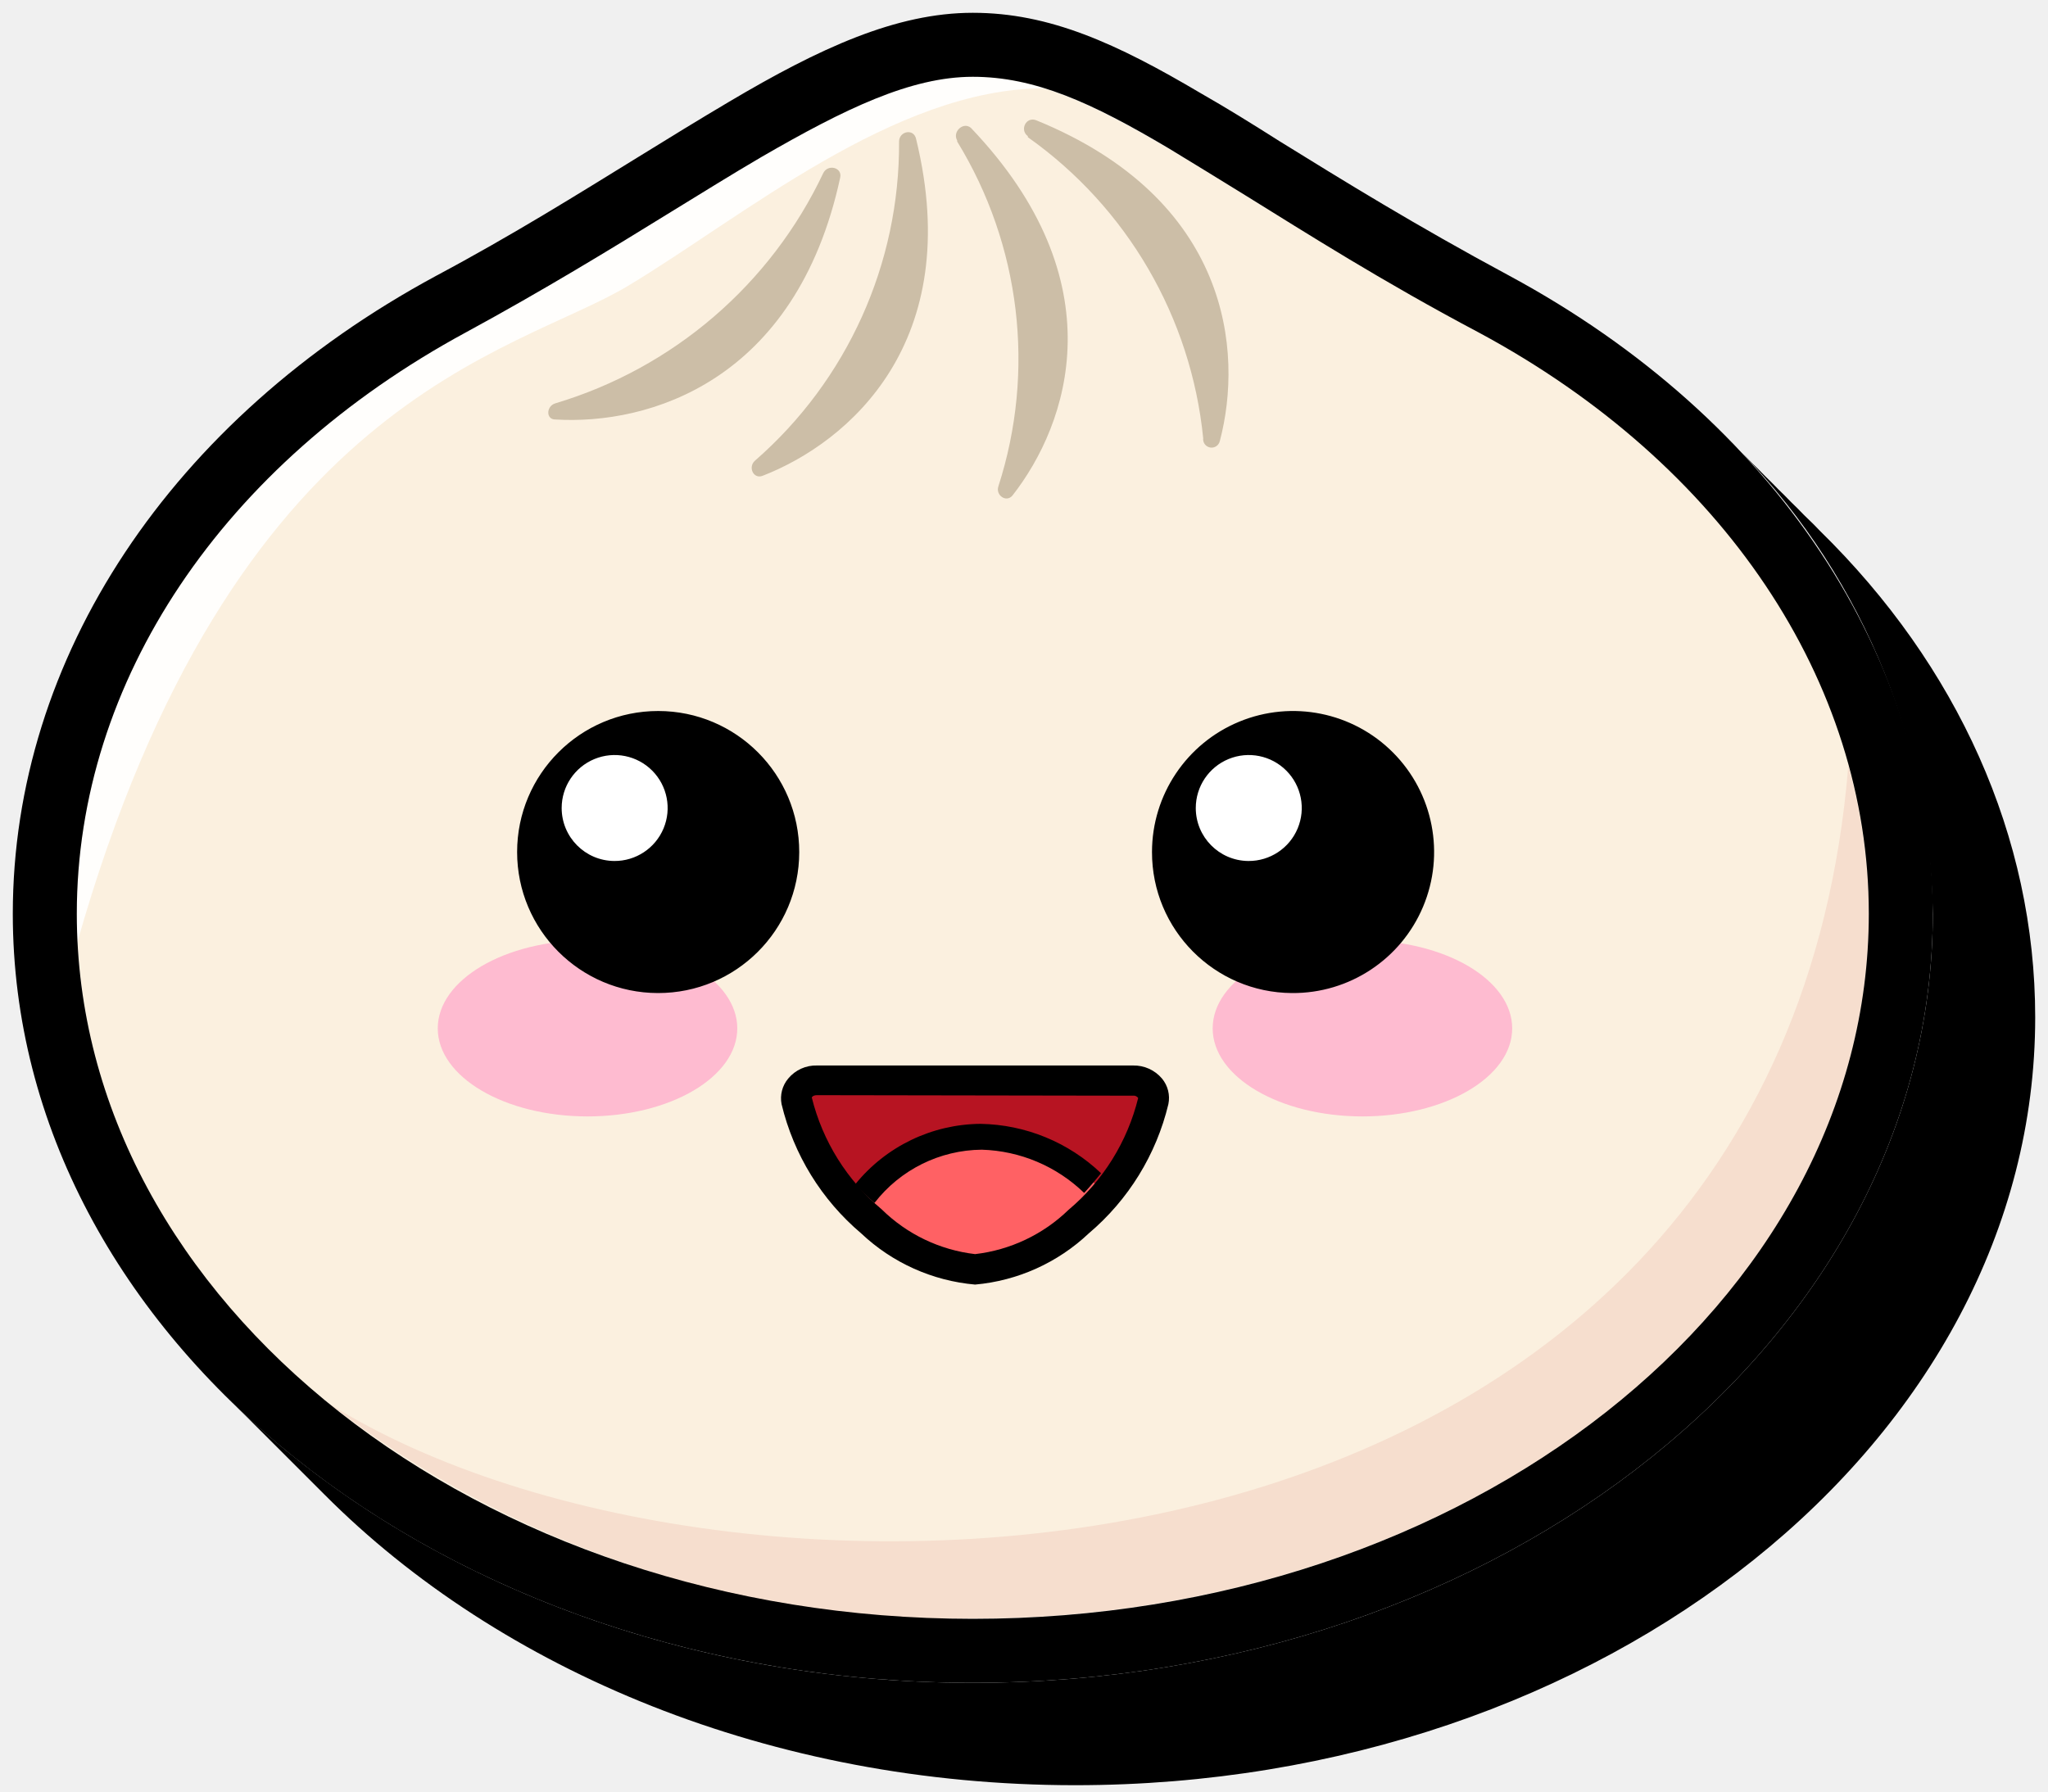
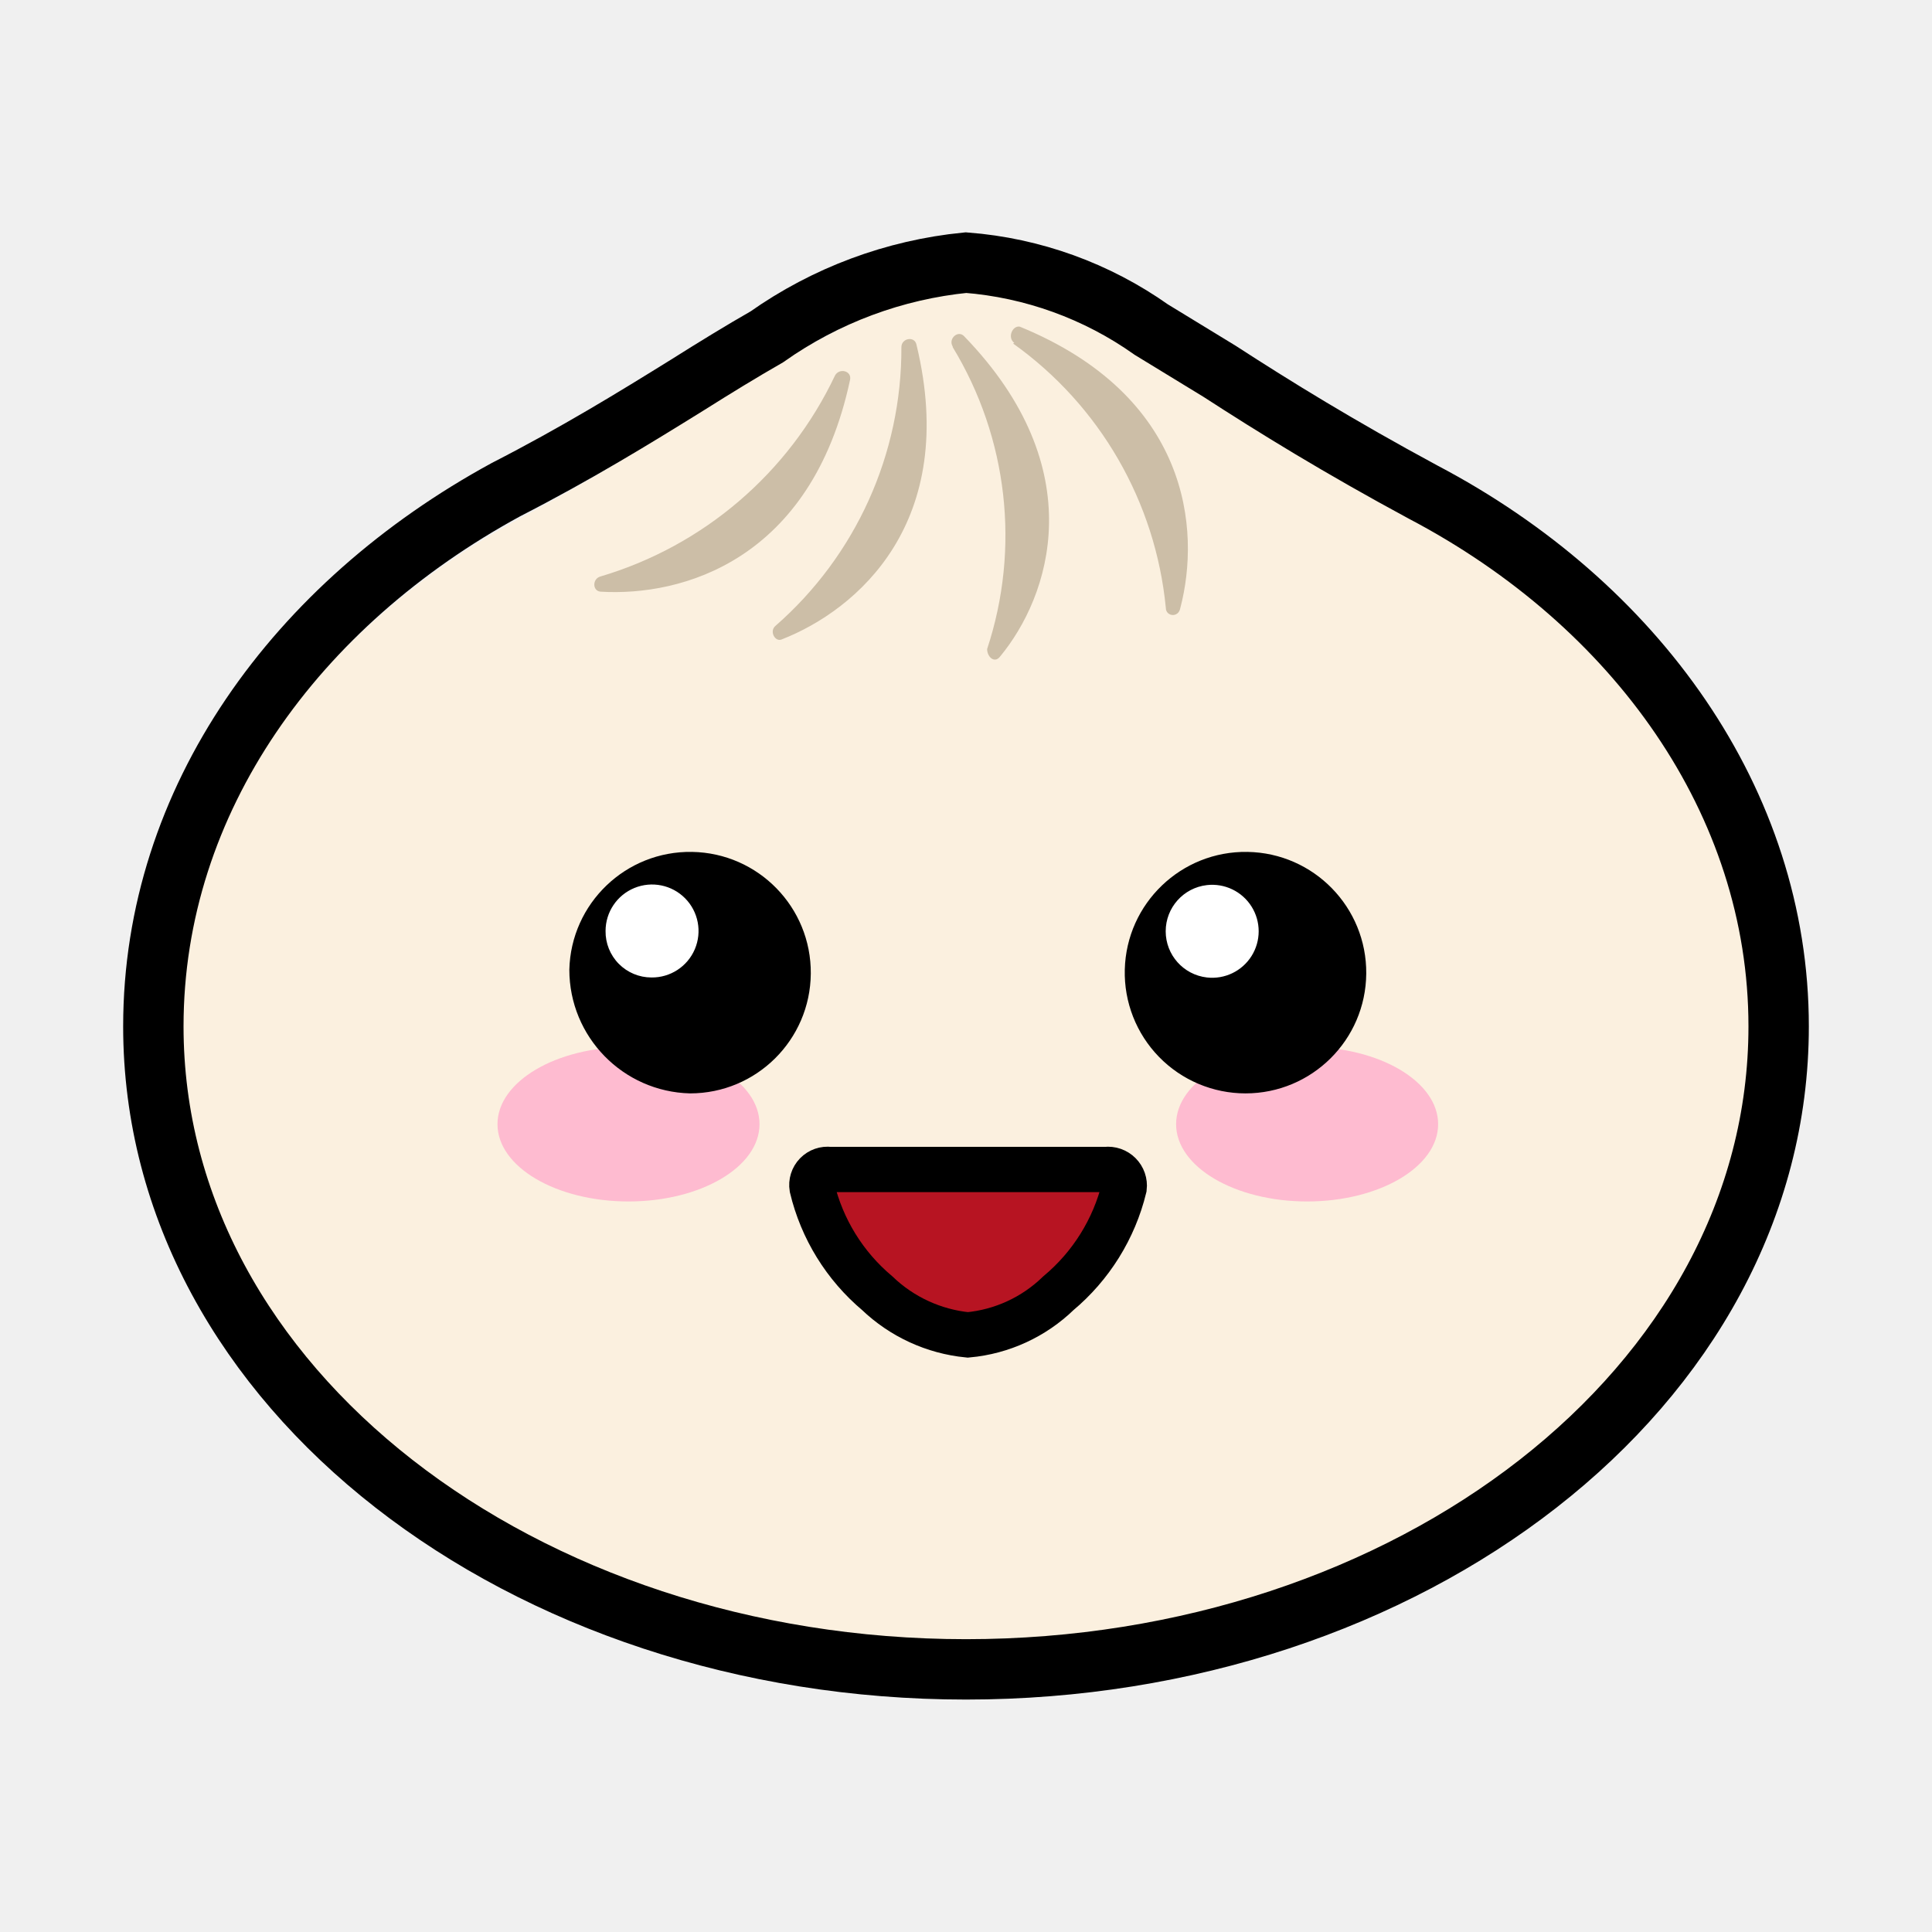
- <svg xmlns="http://www.w3.org/2000/svg" id="Bun" viewBox="0 0 80 70">
-   <path id="Shadow" d="M71.09,20.74c-.16-.17-.33-.34-.5-.5s-.33-.34-.5-.5-.33-.34-.5-.5-.33-.34-.5-.5-.33-.34-.5-.5-.33-.34-.5-.5-.33-.34-.5-.5A26.46,26.46,0,0,1,75.5,35.7c0,16.57-16.82,30.05-37.5,30.05-11.58,0-21.94-4.23-28.83-10.86l.5.5.5.5.5.5.5.5.5.5.5.5.5.5C19.55,65.3,30.14,69.75,42,69.75c20.68,0,37.5-13.48,37.5-30C79.5,32.69,76.46,26,71.09,20.74Z" />
-   <g id="Body">
-     <path id="Background" d="M73,35.7c0,15.21-15.67,27.54-35,27.54S3,50.91,3,35.7C3,26.27,9,17.94,18.22,13S33.18,3,38,3s8.94,4.13,19.78,10C67,17.94,73,26.27,73,35.7Z" style="fill:#fbf0df" />
-     <path id="Bottom_Shadow" data-name="Bottom Shadow" d="M73,35.7a21.67,21.67,0,0,0-.8-5.78c-2.73,33.3-43.35,34.9-59.32,24.94A40,40,0,0,0,38,63.24C57.3,63.24,73,50.89,73,35.7Z" style="fill:#f6dece" />
-     <path id="Light_Shine" data-name="Light Shine" d="M24.53,11.17C29,8.49,34.94,3.46,40.78,3.45A9.29,9.29,0,0,0,38,3c-2.42,0-5,1.25-8.25,3.13-1.13.66-2.3,1.39-3.54,2.15-2.33,1.44-5,3.07-8,4.7C8.69,18.13,3,26.62,3,35.7c0,.4,0,.8,0,1.19C9.06,15.48,20.07,13.85,24.53,11.17Z" style="fill:#fffefc" />
-     <path id="Top" d="M35.12,5.53A16.41,16.41,0,0,1,29.49,18c-.28.25-.06.73.3.59,3.37-1.31,7.92-5.23,6-13.14C35.71,5,35.12,5.12,35.12,5.53Zm2.27,0A16.24,16.24,0,0,1,39,19c-.12.35.31.65.55.36C41.74,16.56,43.65,11,37.93,5,37.64,4.74,37.19,5.14,37.39,5.49Zm2.76-.17A16.42,16.42,0,0,1,47,17.12a.33.33,0,0,0,.65.11c.92-3.49.4-9.44-7.17-12.53C40.08,4.54,39.82,5.08,40.15,5.32ZM21.69,15.76a16.94,16.94,0,0,0,10.47-9c.18-.36.75-.22.66.18-1.73,8-7.52,9.67-11.12,9.45C21.32,16.4,21.33,15.87,21.69,15.76Z" style="fill:#ccbea7;fill-rule:evenodd" />
-     <path id="Outline" d="M38,65.75C17.32,65.75.5,52.27.5,35.7c0-10,6.18-19.33,16.53-24.92,3-1.6,5.57-3.21,7.86-4.62,1.26-.78,2.45-1.51,3.6-2.19C32,1.89,35,.5,38,.5s5.62,1.2,8.9,3.14c1,.57,2,1.19,3.07,1.87,2.49,1.54,5.3,3.28,9,5.27C69.32,16.37,75.5,25.69,75.5,35.7,75.5,52.27,58.68,65.75,38,65.75ZM38,3c-2.42,0-5,1.25-8.25,3.13-1.13.66-2.3,1.39-3.54,2.15-2.33,1.44-5,3.07-8,4.7C8.69,18.13,3,26.62,3,35.7,3,50.89,18.7,63.25,38,63.25S73,50.89,73,35.7C73,26.62,67.31,18.13,57.78,13,54,11,51.05,9.12,48.66,7.64c-1.09-.67-2.09-1.29-3-1.84C42.63,4,40.42,3,38,3Z" />
-   </g>
-   <g id="Mouth">
-     <g id="Background-2" data-name="Background">
-       <path d="M45.05,43a8.93,8.93,0,0,1-2.92,4.71,6.81,6.81,0,0,1-4,1.88A6.84,6.84,0,0,1,34,47.71,8.93,8.93,0,0,1,31.12,43a.72.72,0,0,1,.8-.81H44.26A.72.72,0,0,1,45.05,43Z" style="fill:#b71422" />
-     </g>
-     <g id="Tongue">
-       <path id="Background-3" data-name="Background" d="M34,47.79a6.91,6.91,0,0,0,4.12,1.9,6.91,6.91,0,0,0,4.11-1.9,10.63,10.63,0,0,0,1-1.07,6.83,6.83,0,0,0-4.9-2.31,6.15,6.15,0,0,0-5,2.78C33.56,47.4,33.76,47.6,34,47.79Z" style="fill:#ff6164" />
-       <path id="Outline-2" data-name="Outline" d="M34.16,47a5.36,5.36,0,0,1,4.19-2.08,6,6,0,0,1,4,1.69c.23-.25.45-.51.66-.77a7,7,0,0,0-4.71-1.93,6.36,6.36,0,0,0-4.89,2.36A9.53,9.53,0,0,0,34.16,47Z" />
-     </g>
-     <path id="Outline-3" data-name="Outline" d="M38.09,50.19a7.42,7.42,0,0,1-4.45-2,9.52,9.52,0,0,1-3.11-5.05,1.2,1.2,0,0,1,.26-1,1.41,1.41,0,0,1,1.13-.51H44.26a1.44,1.44,0,0,1,1.13.51,1.19,1.19,0,0,1,.25,1h0a9.52,9.52,0,0,1-3.11,5.05A7.42,7.42,0,0,1,38.09,50.19Zm-6.17-7.4c-.16,0-.2.07-.21.09a8.29,8.29,0,0,0,2.73,4.37A6.23,6.23,0,0,0,38.09,49a6.28,6.28,0,0,0,3.65-1.73,8.3,8.3,0,0,0,2.72-4.37.21.21,0,0,0-.2-.09Z" />
-   </g>
-   <g id="Face">
-     <ellipse id="Right_Blush" data-name="Right Blush" cx="53.22" cy="40.18" rx="5.85" ry="3.44" style="fill:#febbd0" />
-     <ellipse id="Left_Bluch" data-name="Left Bluch" cx="22.95" cy="40.18" rx="5.85" ry="3.44" style="fill:#febbd0" />
-     <path id="Eyes" d="M25.7,38.8a5.51,5.51,0,1,0-5.5-5.51A5.51,5.51,0,0,0,25.7,38.8Zm24.77,0A5.51,5.51,0,1,0,45,33.29,5.5,5.5,0,0,0,50.47,38.8Z" style="fill-rule:evenodd" />
-     <path id="Iris" d="M24,33.64a2.07,2.07,0,1,0-2.06-2.07A2.07,2.07,0,0,0,24,33.64Zm24.77,0a2.07,2.07,0,1,0-2.06-2.07A2.07,2.07,0,0,0,48.75,33.64Z" style="fill:#fff;fill-rule:evenodd" />
-   </g>
+ <svg xmlns="http://www.w3.org/2000/svg" width="1em" height="1em" viewBox="0 0 32 32">
+   <path fill="#fbf0df" d="M29 17c0 5.65-5.82 10.23-13 10.23S3 22.61 3 17c0-3.5 2.24-6.6 5.66-8.44S14.21 4.81 16 4.81s3.32 1.54 7.34 3.71C26.76 10.36 29 13.46 29 17" />
+   <path fill="none" stroke="#000" d="M16 27.65c7.32 0 13.46-4.65 13.46-10.65c0-3.72-2.37-7-5.89-8.85c-1.39-.75-2.46-1.41-3.37-2l-1.13-.69A6.14 6.14 0 0 0 16 4.35a6.9 6.9 0 0 0-3.3 1.23c-.42.24-.86.51-1.32.8c-.87.54-1.83 1.13-3 1.73C4.91 10 2.54 13.24 2.54 17c0 6 6.14 10.65 13.46 10.65Z" />
+   <ellipse cx="21.65" cy="18.62" fill="#febbd0" rx="2.17" ry="1.28" />
+   <ellipse cx="10.41" cy="18.62" fill="#febbd0" rx="2.17" ry="1.28" />
+   <path fill-rule="evenodd" d="M11.43 18.11a2 2 0 1 0-2-2.05a2.05 2.05 0 0 0 2 2.05m9.2 0a2 2 0 1 0-2-2.05a2 2 0 0 0 2 2.05" />
+   <path fill="#fff" fill-rule="evenodd" d="M10.79 16.19a.77.77 0 1 0-.76-.77a.76.76 0 0 0 .76.77m9.2 0a.77.77 0 1 0 0-1.53a.77.77 0 0 0 0 1.53" />
+   <path fill="#b71422" stroke="#000" stroke-width=".75" d="M18.62 19.67a3.3 3.3 0 0 1-1.09 1.75a2.48 2.48 0 0 1-1.5.69a2.53 2.53 0 0 1-1.5-.69a3.28 3.28 0 0 1-1.08-1.75a.26.26 0 0 1 .29-.3h4.58a.27.27 0 0 1 .3.3Z" />
+   <path fill="#ccbea7" fill-rule="evenodd" d="M14.93 5.75a6.1 6.1 0 0 1-2.09 4.62c-.1.09 0 .27.11.22c1.25-.49 2.94-1.94 2.23-4.88c-.03-.15-.25-.11-.25.04m.85 0a6 6 0 0 1 .57 5c0 .13.12.24.21.13c.83-1 1.54-3.11-.59-5.31c-.1-.11-.27.04-.19.17Zm1-.06a6.1 6.1 0 0 1 2.53 4.38c0 .14.21.17.24 0c.34-1.3.15-3.51-2.66-4.66c-.12-.02-.21.18-.09.27ZM9.94 9.55a6.27 6.27 0 0 0 3.89-3.33c.07-.13.28-.08.25.07c-.64 3-2.79 3.59-4.13 3.51c-.14-.01-.14-.21-.01-.25" />
</svg>
